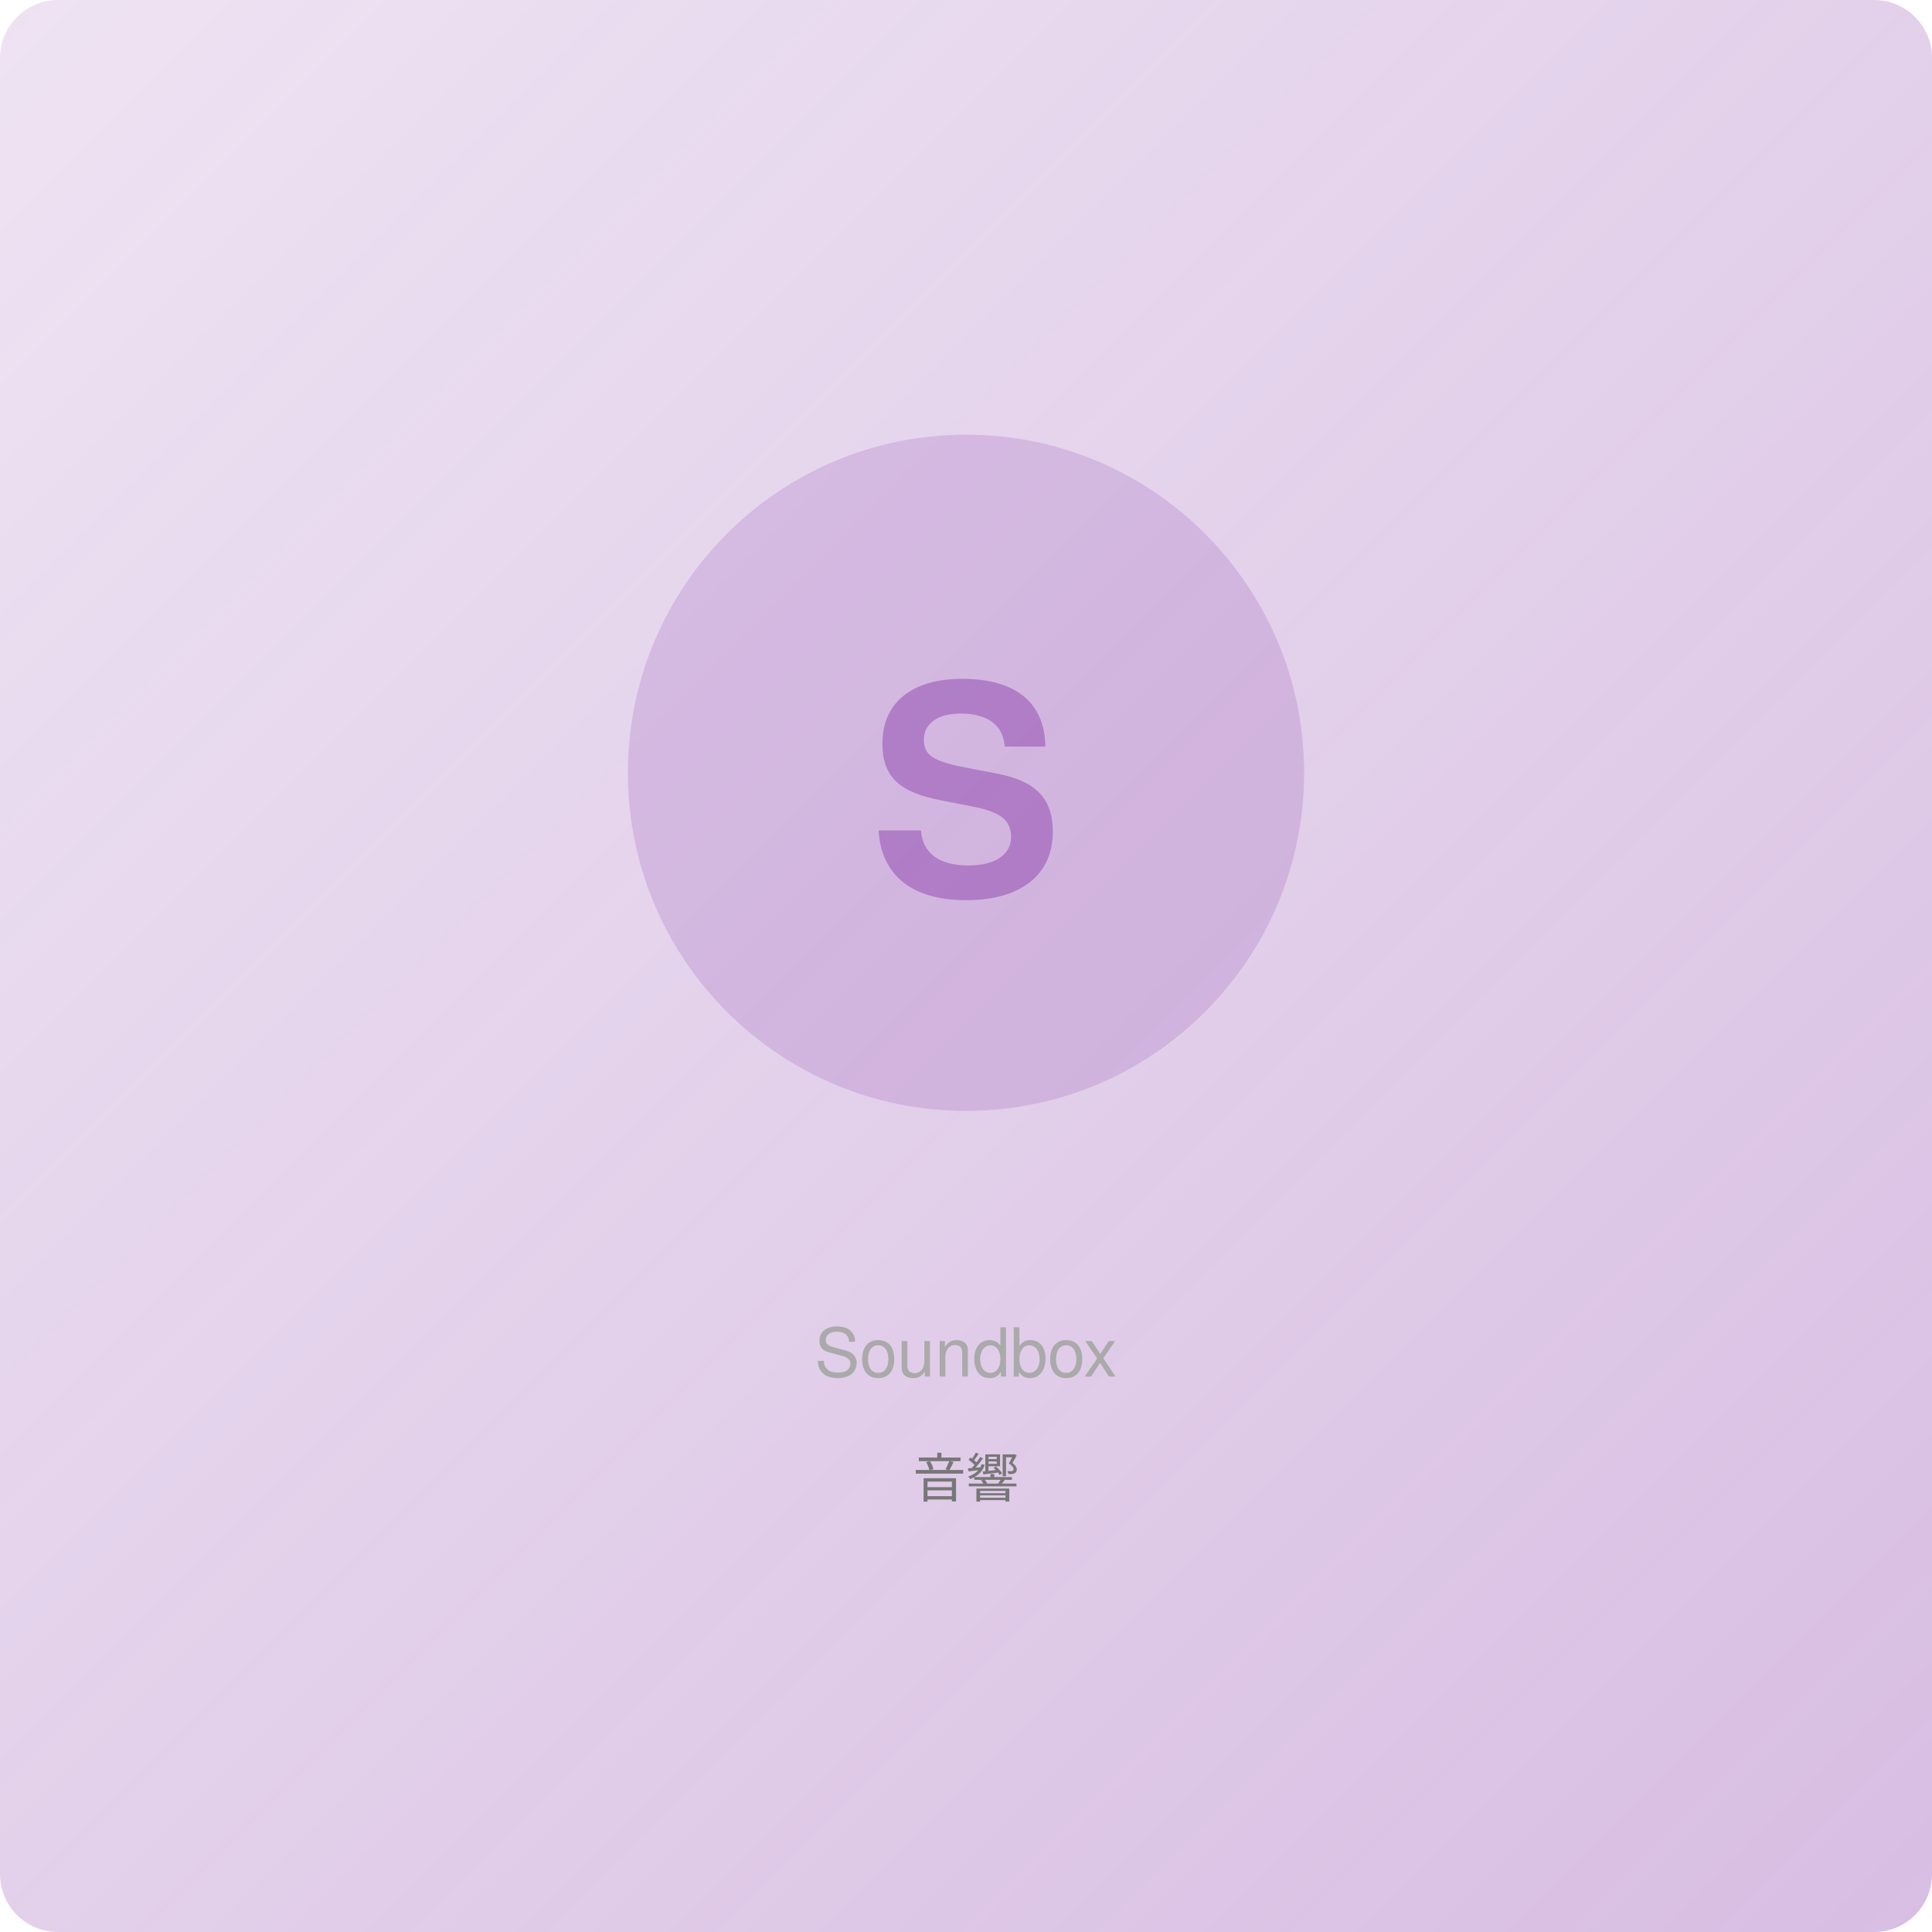
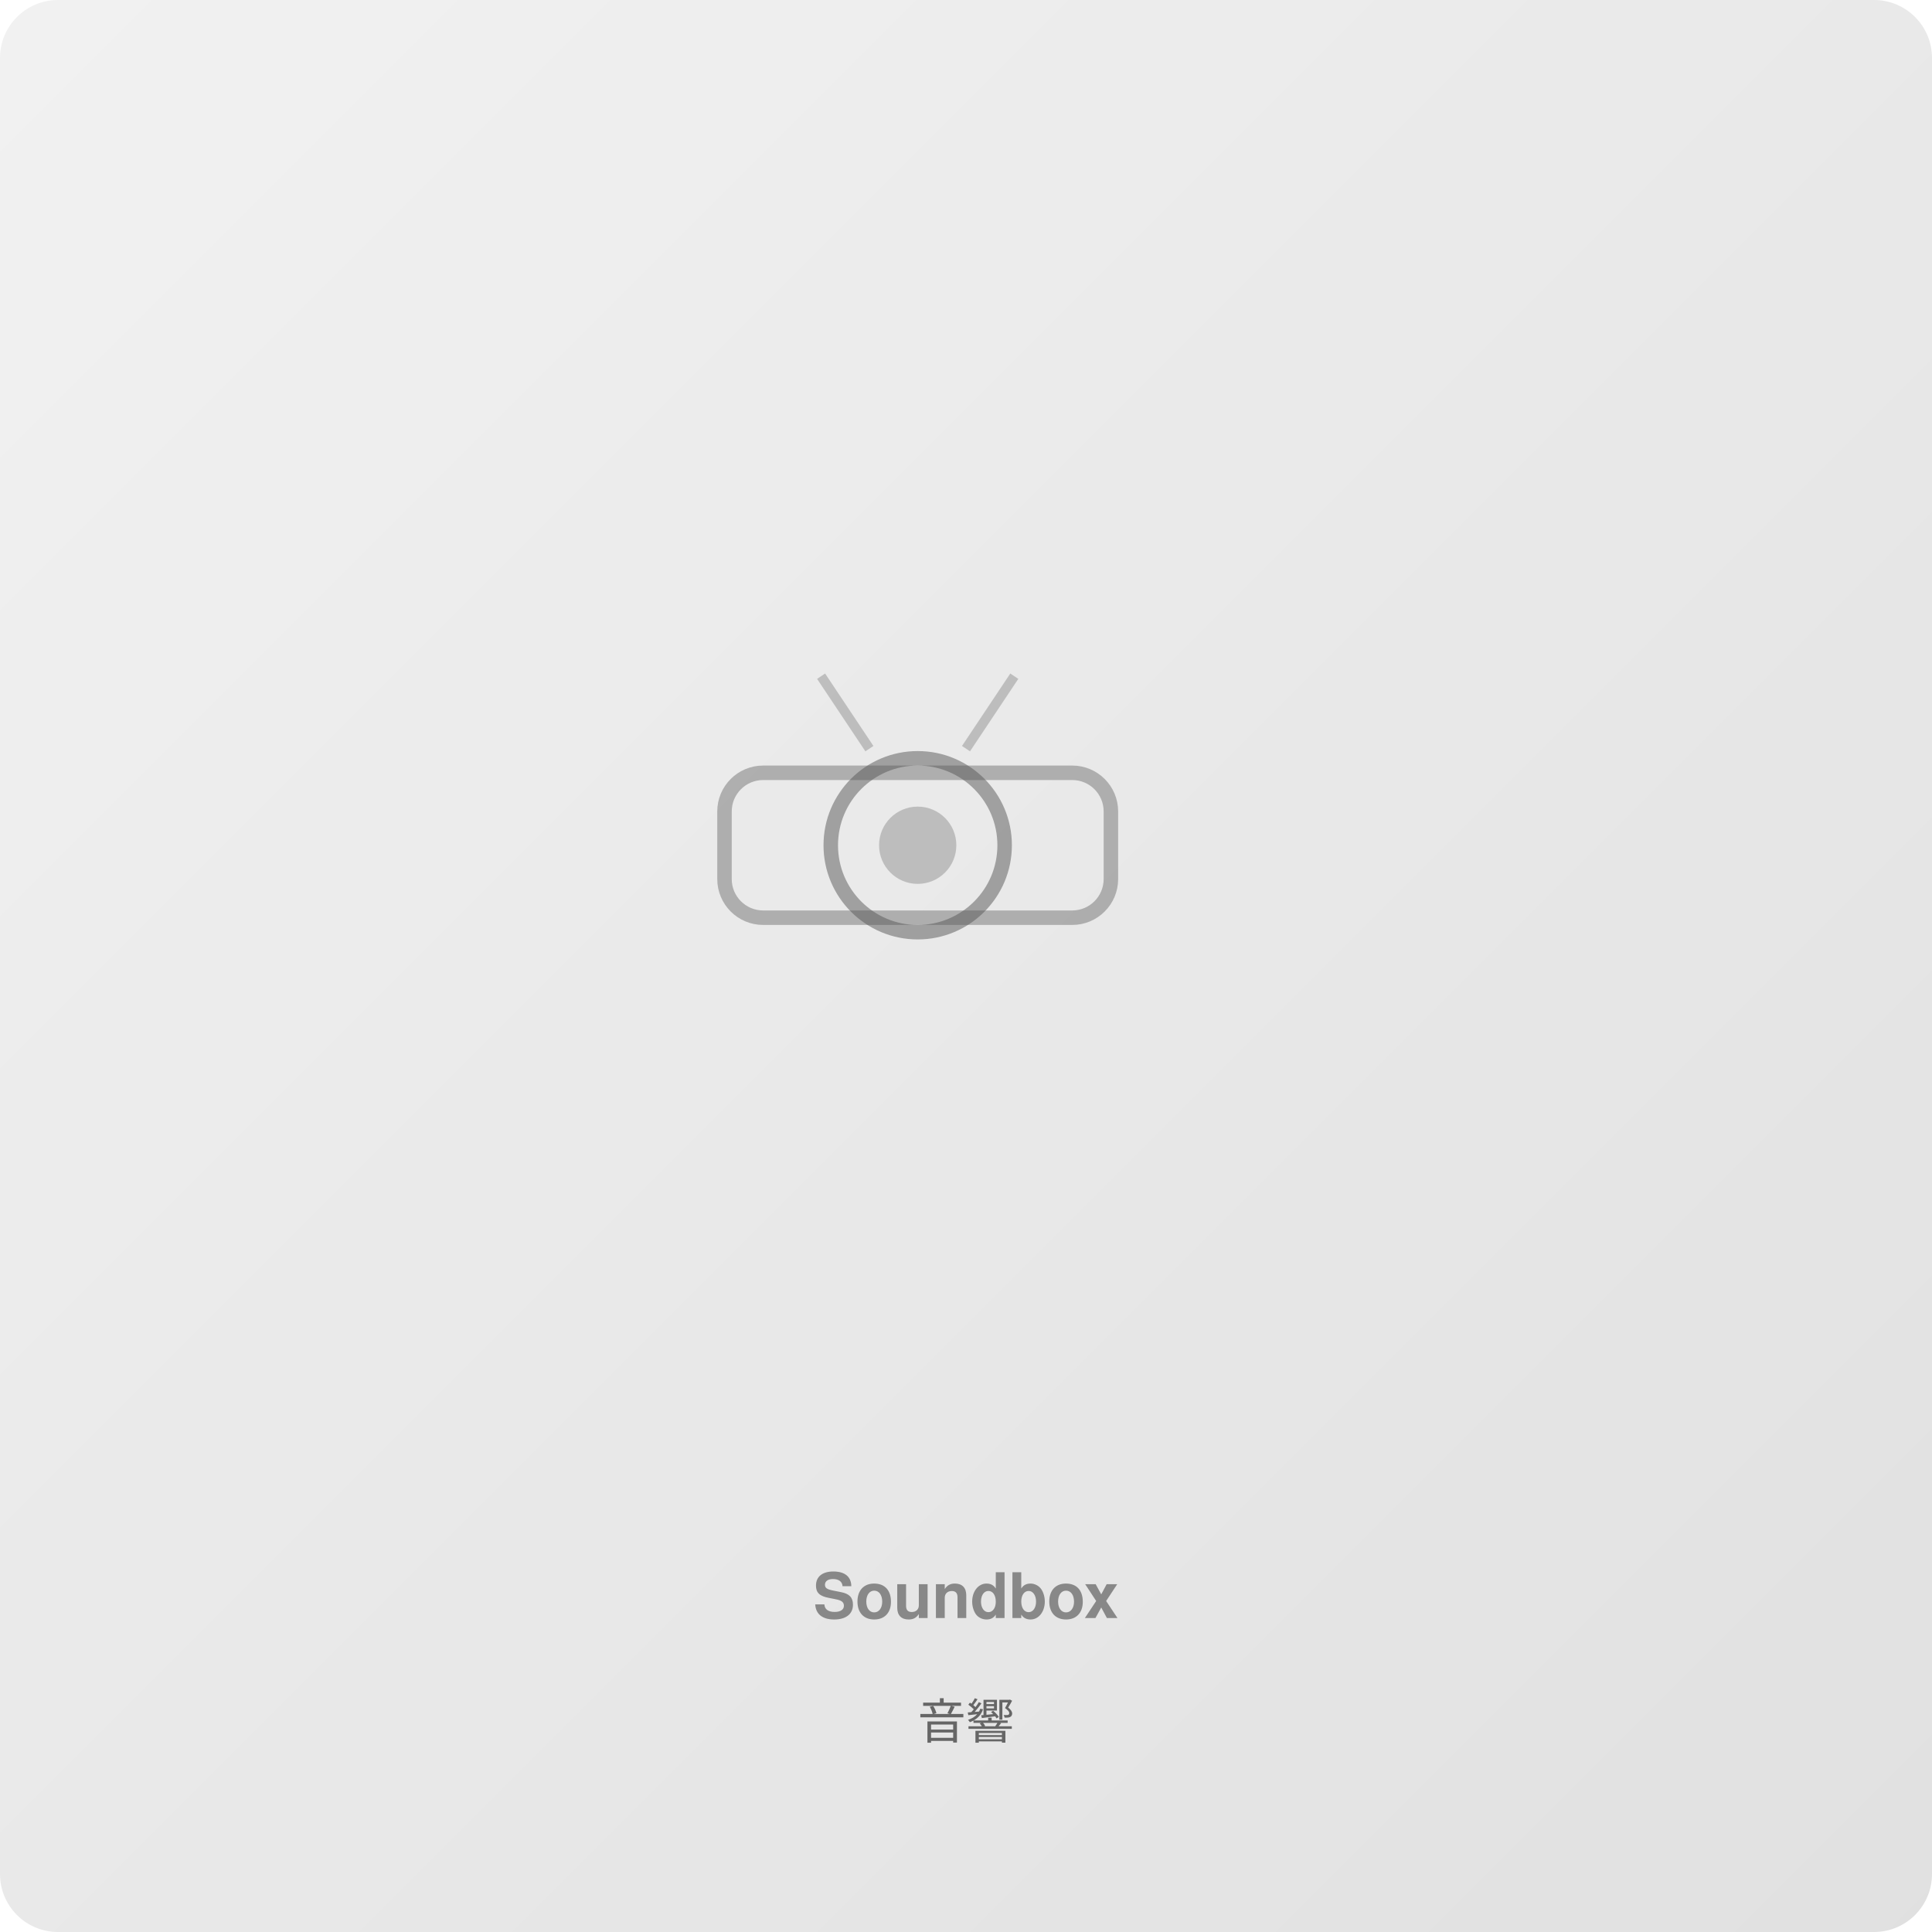
<svg xmlns="http://www.w3.org/2000/svg" width="400" height="400" viewBox="0 0 400 400">
  <defs>
    <linearGradient id="bg" x1="0%" y1="0%" x2="100%" y2="100%">
-       <stop offset="0%" style="stop-color:#8E44AD;stop-opacity:0.15" />
-       <stop offset="100%" style="stop-color:#8E44AD;stop-opacity:0.35" />
+       <stop offset="0%" style="stop-color:#555555;stop-opacity:0.08" />
+       <stop offset="100%" style="stop-color:#555555;stop-opacity:0.18" />
    </linearGradient>
  </defs>
  <rect width="400" height="400" fill="url(#bg)" rx="12" />
-   <circle cx="200" cy="160" r="70" fill="#8E44AD" opacity="0.2" />
-   <text x="200" y="185" text-anchor="middle" font-family="Helvetica,Arial,sans-serif" font-size="60" font-weight="bold" fill="#8E44AD" opacity="0.5">S</text>
-   <text x="200" y="285" text-anchor="middle" font-family="Helvetica,Arial,sans-serif" font-size="14" fill="#aaa">Soundbox</text>
-   <text x="200" y="310" text-anchor="middle" font-family="Helvetica,Arial,sans-serif" font-size="11" fill="#777">音響</text>
+   <g transform="translate(140,120)">
+     <rect x="10" y="40" width="80" height="30" rx="8" fill="none" stroke="#555555" stroke-width="3" opacity="0.4" />
+     <circle cx="50" cy="55" r="18" fill="none" stroke="#555555" stroke-width="3" opacity="0.5" />
+     <circle cx="50" cy="55" r="8" fill="#555555" opacity="0.3" />
+     <path d="M30 20 L40 35" stroke="#555555" stroke-width="2" opacity="0.3" />
+     <path d="M70 20 L60 35" stroke="#555555" stroke-width="2" opacity="0.3" />
+   </g>
+   <text x="200" y="335" text-anchor="middle" font-family="Helvetica,Arial,sans-serif" font-size="13" fill="#888" font-weight="bold">Soundbox</text>
+   <text x="200" y="360" text-anchor="middle" font-family="Helvetica,Arial,sans-serif" font-size="10" fill="#666">音響</text>
</svg>
